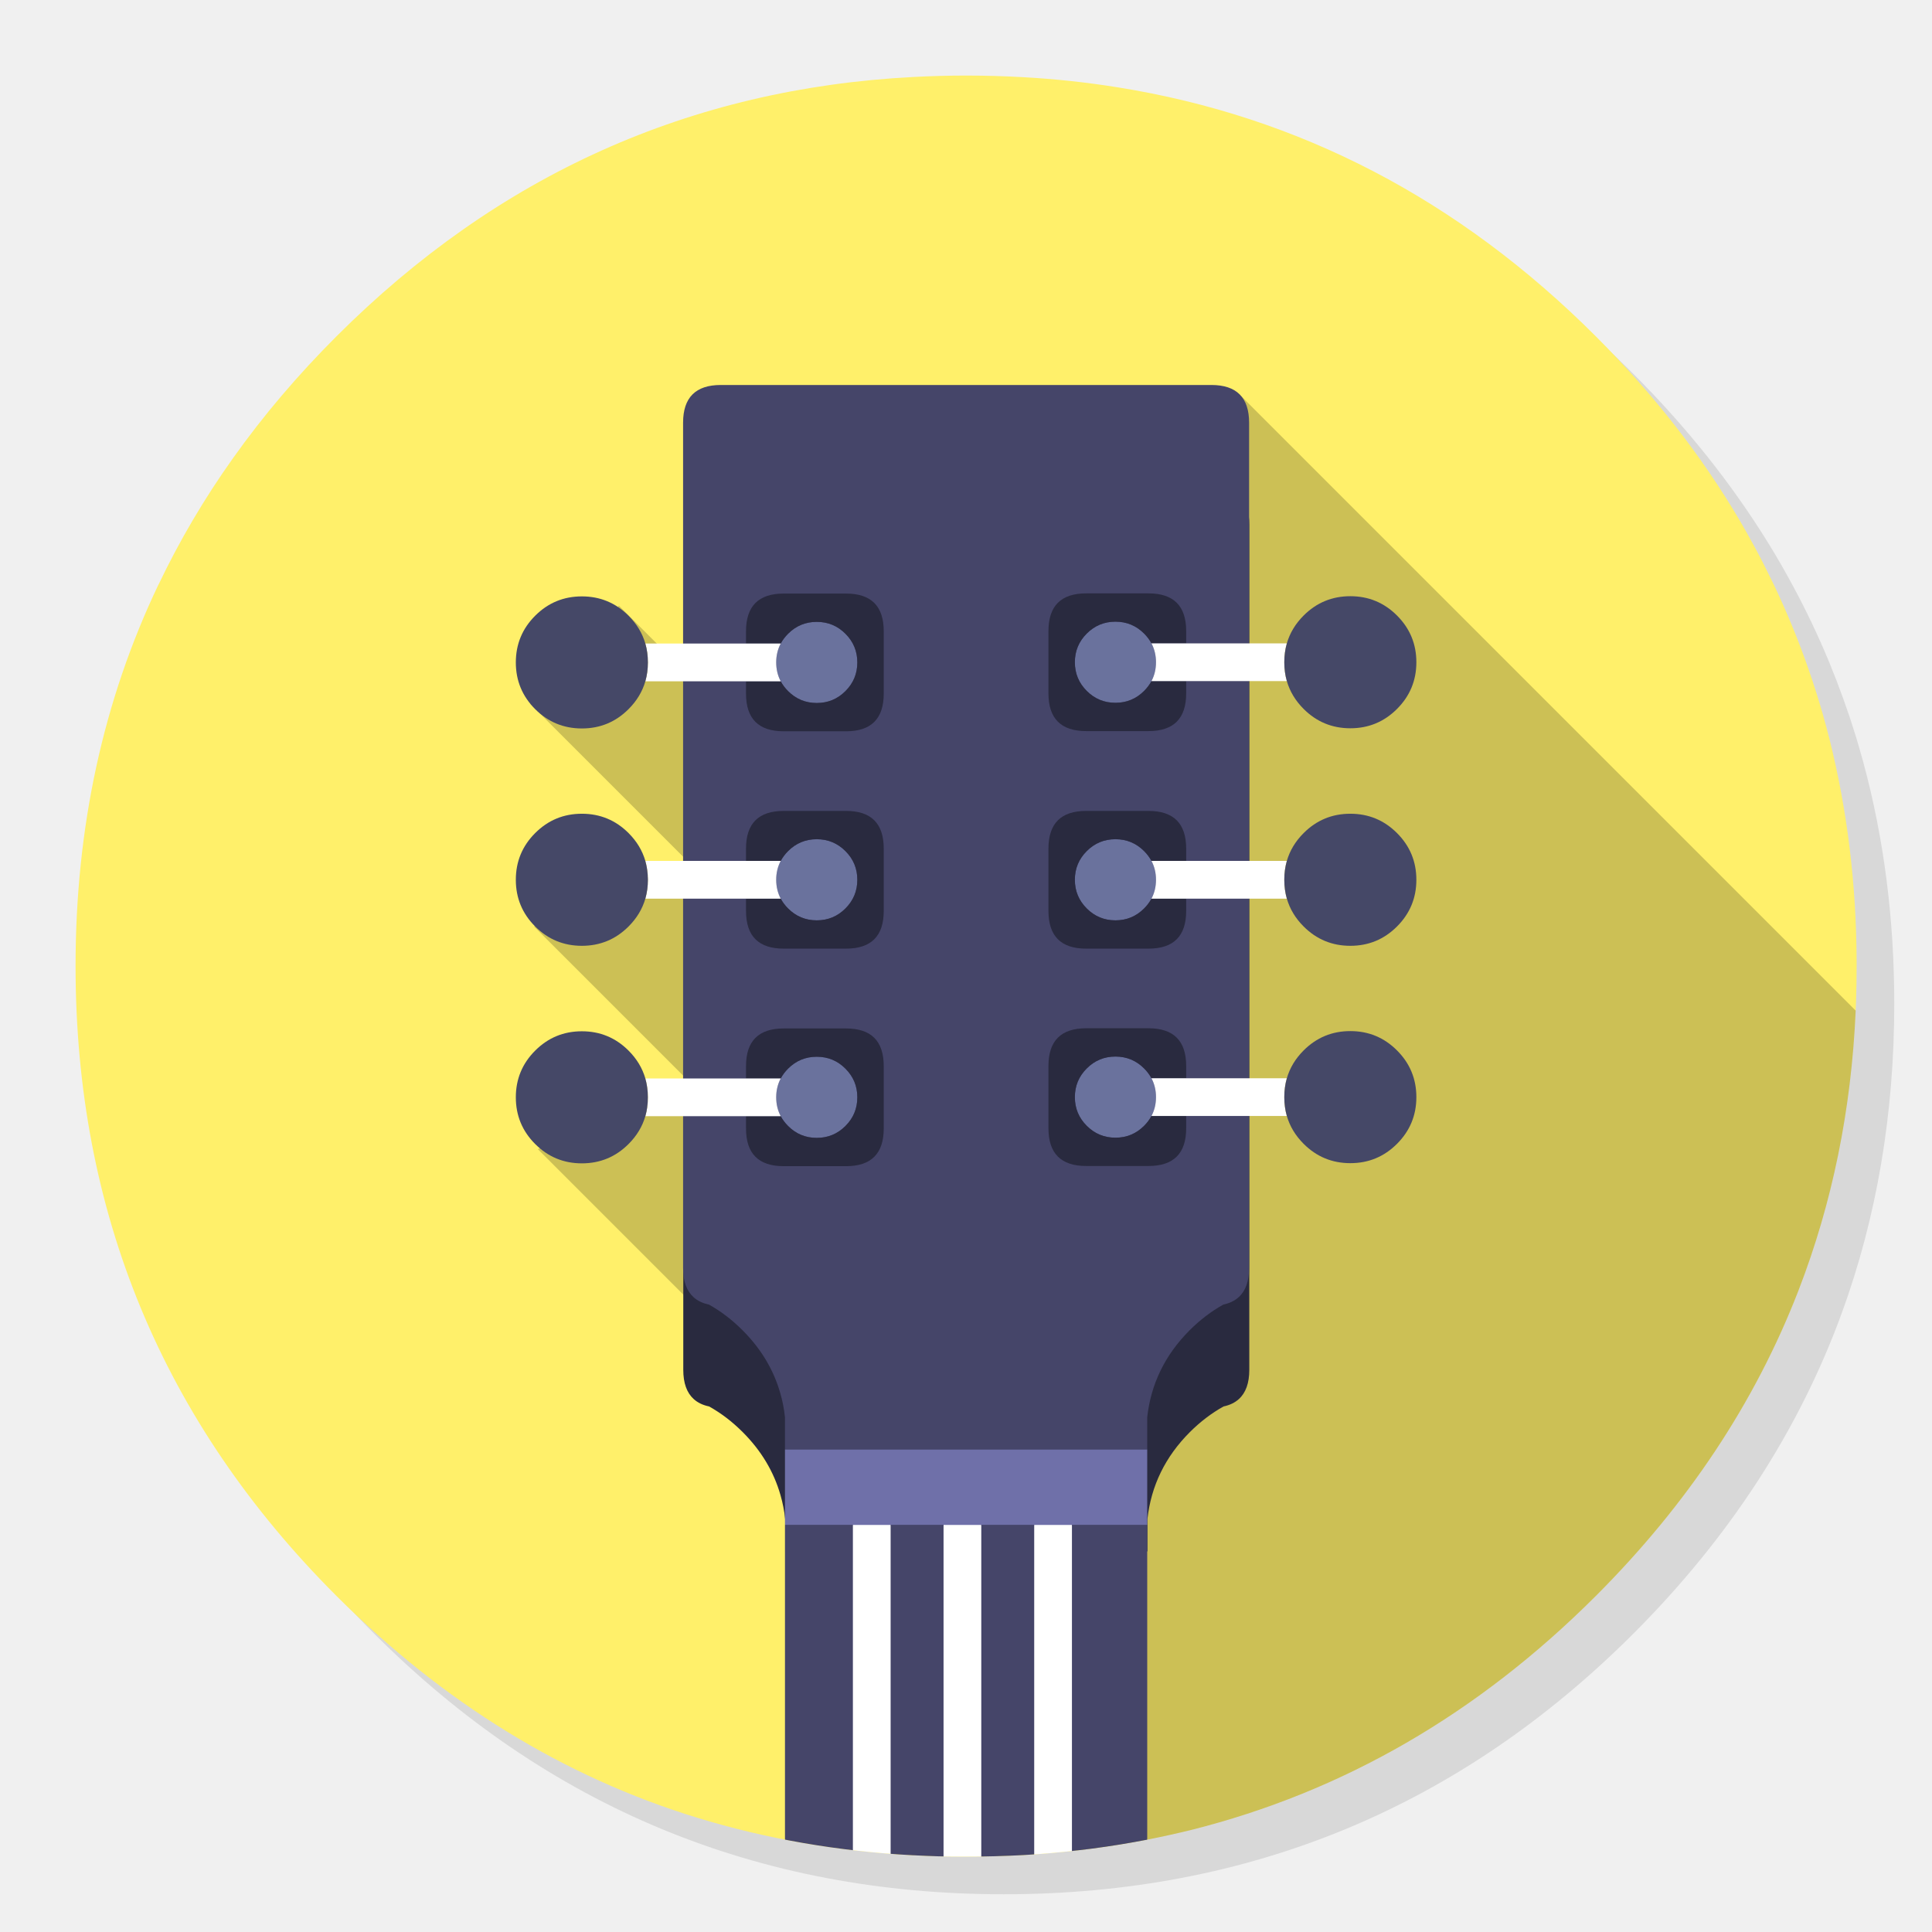
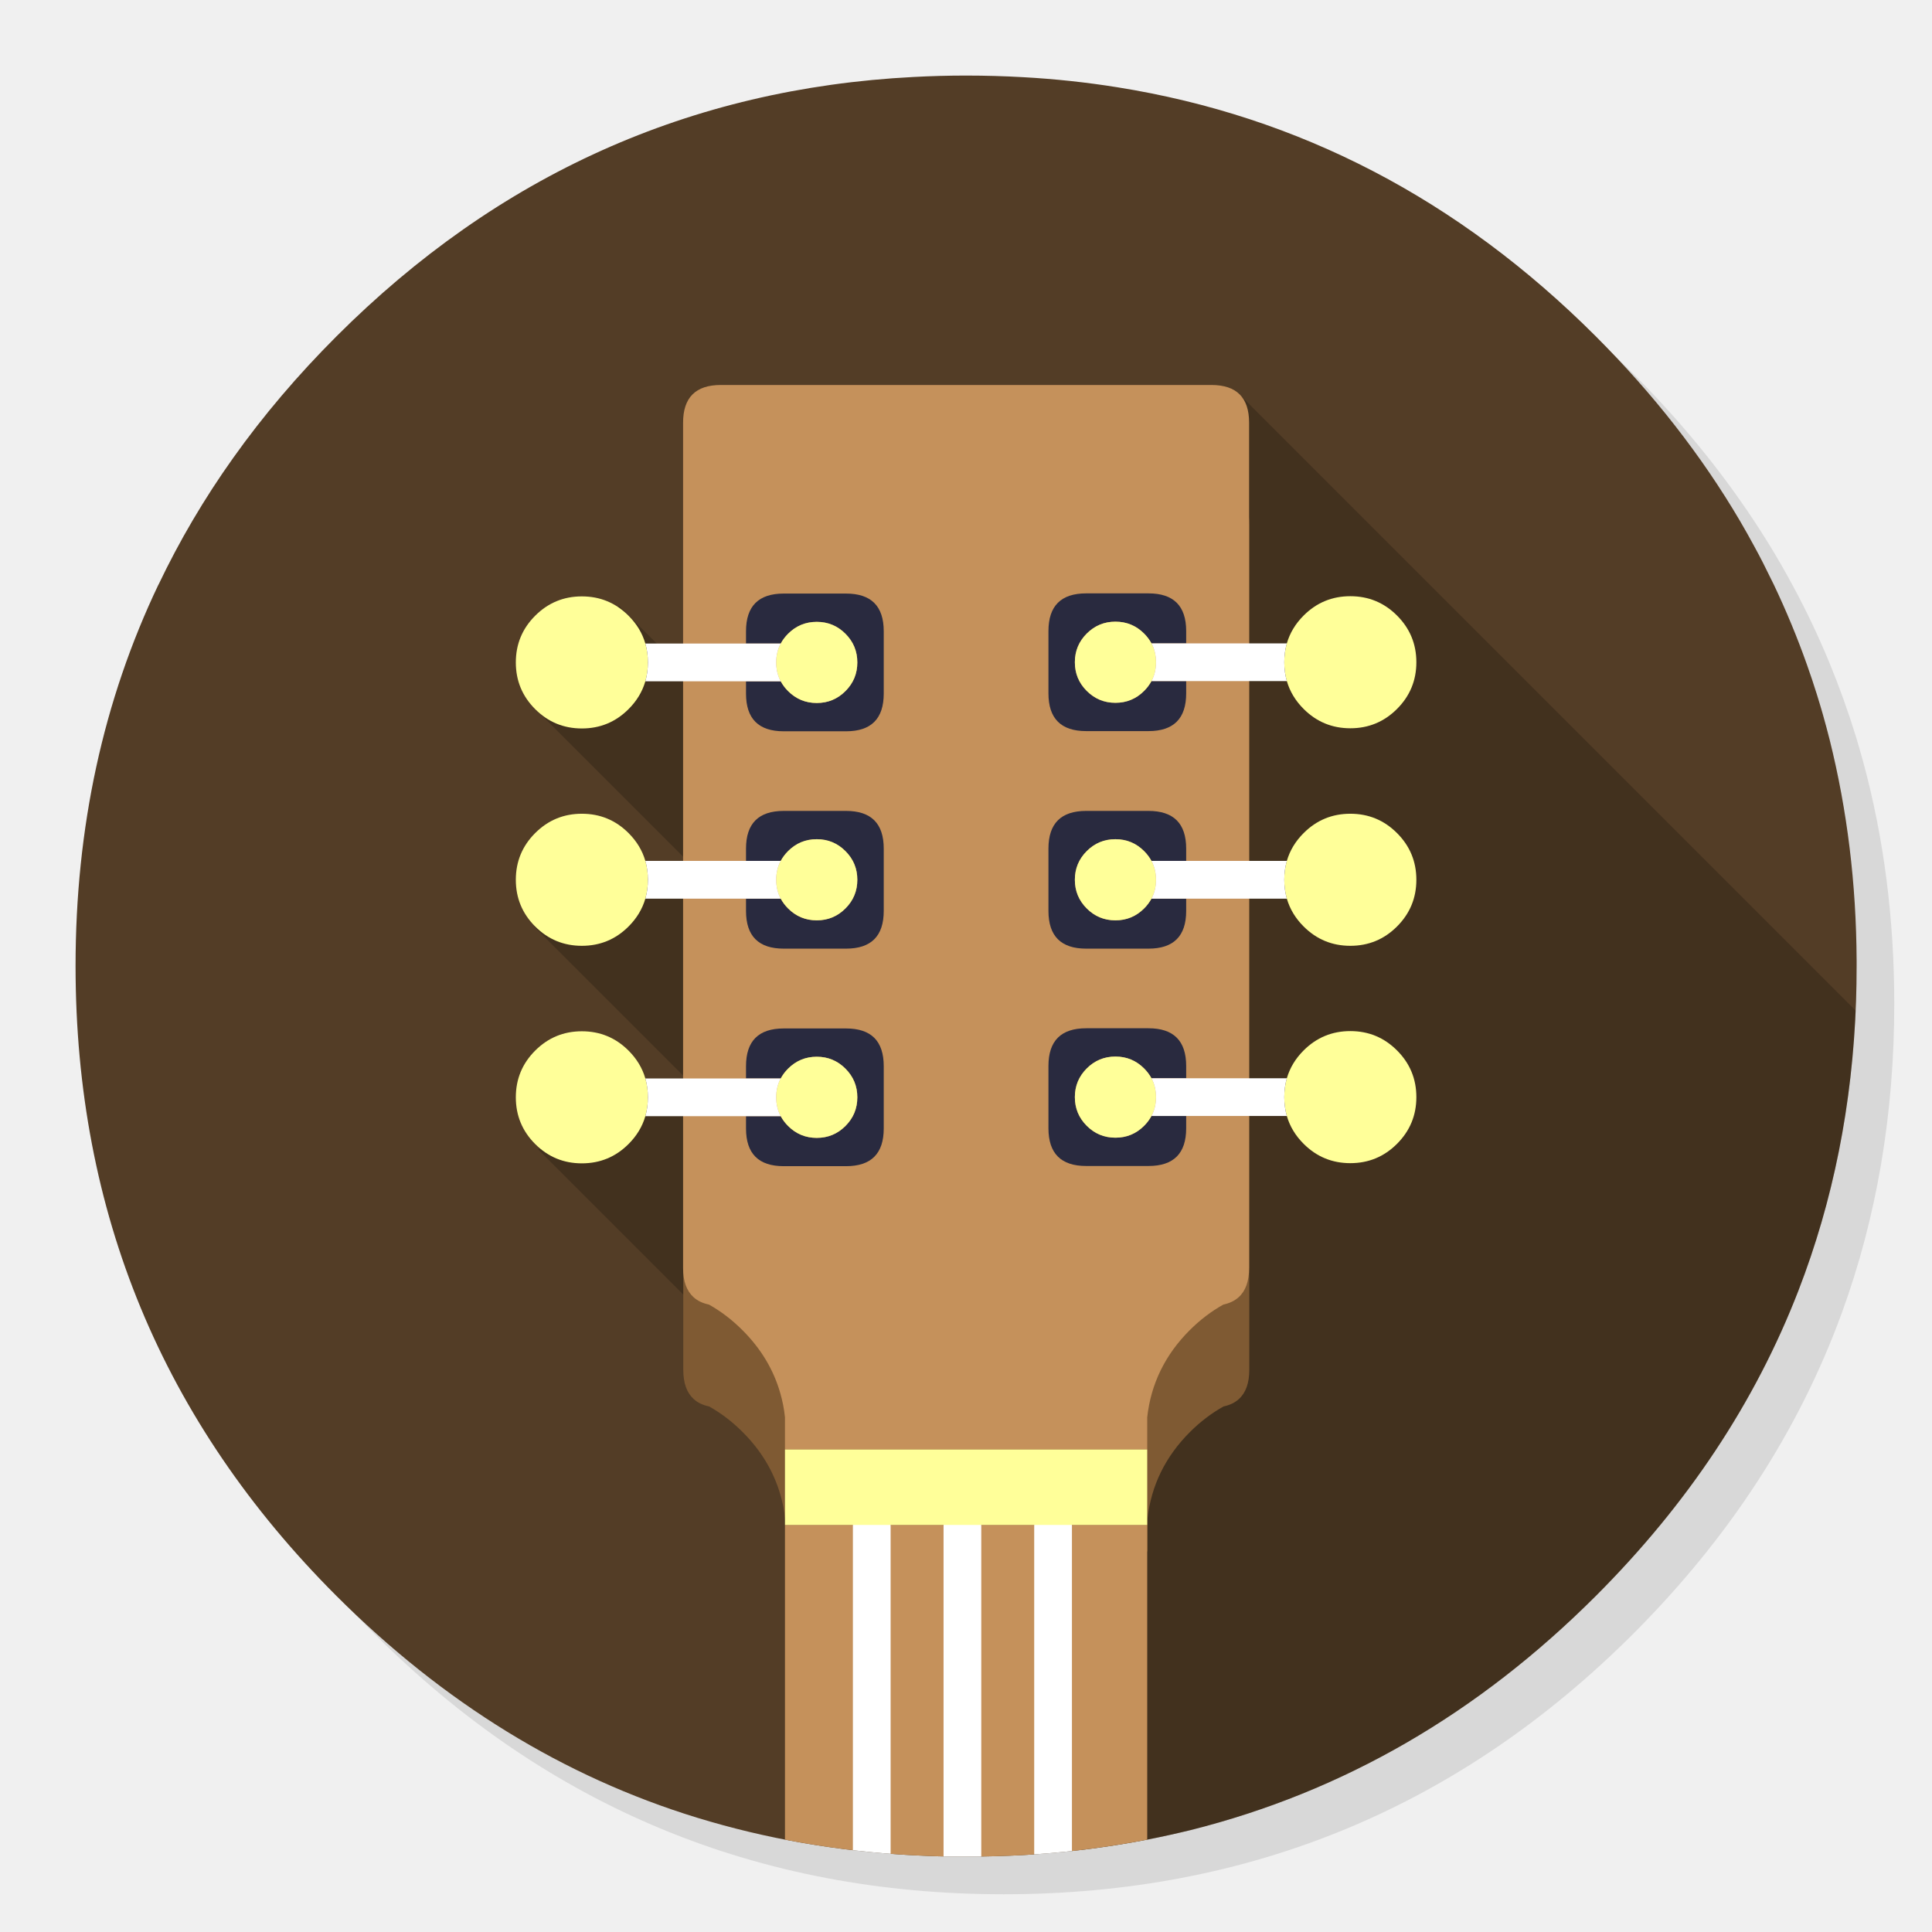
<svg xmlns="http://www.w3.org/2000/svg" id="Garage-Band" image-rendering="optimizeSpeed" baseProfile="basic" version="1.1" style="background-color:#ffffff" x="0px" y="0px" width="1024px" height="1024px" viewBox="0 0 1024 1024" enable-background="new 0 0 1024 1024">
  <defs transform="matrix(1 0 0 1 0 0) " />
  <g id="shadow">
    <g id="shape">
      <path id="path" fill="#000000" fill-opacity="0.098" d="M969.65,351.3 Q961.05,330.45 950.25,310.45 C946.2,302.9 941.9,295.4 937.35,288.05 917.8,256.35 893.95,226.4 865.8,198.25 773.65,106.1 662.35,60 532,60 401.65,60 290.4,106.1 198.25,198.25 106.1,290.4 60,401.65 60,532 60,662.35 106.1,773.65 198.25,865.8 290.4,957.95 401.65,1004 532,1004 662.35,1004 773.65,957.95 865.8,865.8 916.55,815 953.35,758.4 976.15,696.05 994.7,645.2 1004,590.55 1004,532 1004,487.1 998.55,444.45 987.6,404.05 986.35,399.5 985.05,394.95 983.7,390.45 979.6,377.15 974.9,364.1 969.65,351.3z" />
    </g>
  </g>
  <g id="bg">
    <g id="shape2">
-       <path id="path1" fill="#FFF06A" fill-opacity="1" d="M929.85,289.65 C927.5,285.3 924.9,280.65 922.2,276.05 901.9,241.55 876.4,208.85 845.85,178.3 773.25,105.7 688.7,61.65 592.2,46.25 575.95,43.65 559.4,41.85 542.15,40.9 532.45,40.35 522.3,40.05 512.05,40.05 502.7,40.05 493.45,40.3 484.15,40.8 365.8,46.9 263.85,92.75 178.3,178.3 157.8,198.8 139.55,220.25 123.6,242.7 108.25,264.25 95.05,286.7 84,309.9 L83.975,309.875 Q40.05,401.873 40.05,512.05 C40.05,642.4 86.15,753.7 178.3,845.85 235,902.5 298.85,941.75 369.4,963.4 406.15,974.65 444.2,981.25 484.15,983.35 484.3,983.35 484.4,983.35 484.55,983.35 493.05,983.8 501.15,984.05 509.05,984.05 510.25,984.05 511.15,984.05 512.05,984.05 522.35,984.05 532.55,983.75 542.15,983.25 544.65,983.1 546.9,982.95 549.1,982.8 569.3,981.35 589,978.75 607.8,975.1 615.75,973.55 623.6,971.8 631.2,969.95 712,949.65 783.35,908.35 845.85,845.85 894.45,797.25 930.25,743.35 953.2,684.05 971.65,636.4 981.85,585.25 983.75,530.55 983.95,524.5 984.05,518.3 984.05,512.05 984.05,511.4 984.05,510.7 984.05,510.05 984.05,509.7 984.05,509.4 984.05,509.05 983.85,468.4 979.1,429.55 969.75,392.05 968.65,387.7 967.4,383.05 966.1,378.45 965.1,375.05 964.1,371.6 962.95,367.95 961.35,362.8 959.55,357.45 957.65,352.1 952.6,337.85 946.8,323.85 940.2,309.95 938.35,306.15 936.45,302.3 934.5,298.45 933.05,295.6 931.55,292.75 929.85,289.65z" />
+       <path id="path1" fill="#533D26" fill-opacity="1" d="M929.85,289.65 C927.5,285.3 924.9,280.65 922.2,276.05 901.9,241.55 876.4,208.85 845.85,178.3 773.25,105.7 688.7,61.65 592.2,46.25 575.95,43.65 559.4,41.85 542.15,40.9 532.45,40.35 522.3,40.05 512.05,40.05 502.7,40.05 493.45,40.3 484.15,40.8 365.8,46.9 263.85,92.75 178.3,178.3 157.8,198.8 139.55,220.25 123.6,242.7 108.25,264.25 95.05,286.7 84,309.9 L83.975,309.875 Q40.05,401.873 40.05,512.05 C40.05,642.4 86.15,753.7 178.3,845.85 235,902.5 298.85,941.75 369.4,963.4 406.15,974.65 444.2,981.25 484.15,983.35 484.3,983.35 484.4,983.35 484.55,983.35 493.05,983.8 501.15,984.05 509.05,984.05 510.25,984.05 511.15,984.05 512.05,984.05 522.35,984.05 532.55,983.75 542.15,983.25 544.65,983.1 546.9,982.95 549.1,982.8 569.3,981.35 589,978.75 607.8,975.1 615.75,973.55 623.6,971.8 631.2,969.95 712,949.65 783.35,908.35 845.85,845.85 894.45,797.25 930.25,743.35 953.2,684.05 971.65,636.4 981.85,585.25 983.75,530.55 983.95,524.5 984.05,518.3 984.05,512.05 984.05,511.4 984.05,510.7 984.05,510.05 984.05,509.7 984.05,509.4 984.05,509.05 983.85,468.4 979.1,429.55 969.75,392.05 968.65,387.7 967.4,383.05 966.1,378.45 965.1,375.05 964.1,371.6 962.95,367.95 961.35,362.8 959.55,357.45 957.65,352.1 952.6,337.85 946.8,323.85 940.2,309.95 938.35,306.15 936.45,302.3 934.5,298.45 933.05,295.6 931.55,292.75 929.85,289.65z" />
    </g>
  </g>
  <g id="bg1">
    <g id="shape4">
      <path id="path2" fill="#000000" fill-opacity="0.2" d="M983.55,535.65 L657.95,210.05 388.225,381.225 328.05,321.05 281.05,373.05 364.05,456.05 283.05,491.05 369.05,577.05 285.05,609.05 375.9,699.9 573.35,980.475 L573.35,980.5 C585.15,979.05 596.65,977.25 607.8,975.1 615.75,973.55 623.6,971.8 631.2,969.95 712,949.65 783.35,908.35 845.85,845.85 894.45,797.25 930.25,743.35 953.2,684.05 Q980.084,614.684 983.55,535.65z" />
    </g>
  </g>
  <g id="Calque.__201">
    <g id="shape6">
-       <path id="path3" fill="#292A3F" fill-opacity="1" d="M656.6,741.55 Q662.15,736.55 662.15,726.05 L662.15,278.05 C662.15,264.7 655.5,258.05 642.15,258.05 L382.15,258.05 C368.8,258.05 362.15,264.7 362.15,278.05 L362.15,726.05 C362.15,733.05 364,738.2 367.7,741.55 369.8,743.45 372.5,744.75 375.85,745.45 382.2,749 388.1,753.5 393.65,759.05 403.45,768.85 410.1,779.95 413.65,792.35 414.85,796.5 415.7,800.75 416.15,805.2 L416.15,822.25 608.15,822.25 608.15,805.2 C610.1,787.5 617.6,772.1 630.65,759.05 636.2,753.5 642.15,749 648.5,745.45 651.8,744.75 654.5,743.45 656.6,741.55z" />
+       <path id="path3" fill="#7F5A33" fill-opacity="1" d="M656.6,741.55 Q662.15,736.55 662.15,726.05 L662.15,278.05 C662.15,264.7 655.5,258.05 642.15,258.05 L382.15,258.05 C368.8,258.05 362.15,264.7 362.15,278.05 L362.15,726.05 C362.15,733.05 364,738.2 367.7,741.55 369.8,743.45 372.5,744.75 375.85,745.45 382.2,749 388.1,753.5 393.65,759.05 403.45,768.85 410.1,779.95 413.65,792.35 414.85,796.5 415.7,800.75 416.15,805.2 L416.15,822.25 608.15,822.25 608.15,805.2 C610.1,787.5 617.6,772.1 630.65,759.05 636.2,753.5 642.15,749 648.5,745.45 651.8,744.75 654.5,743.45 656.6,741.55z" />
    </g>
  </g>
  <mask id="bg2">
    <g id="g">
      <g id="shape20">
        <path id="path13" fill="#FFFFFF" fill-opacity="1" d="M929.85,289.65 C927.5,285.3 924.9,280.65 922.2,276.05 901.9,241.55 876.4,208.85 845.85,178.3 773.25,105.7 688.7,61.65 592.2,46.25 575.95,43.65 559.4,41.85 542.15,40.9 532.45,40.35 522.3,40.05 512.05,40.05 502.7,40.05 493.45,40.3 484.15,40.8 365.8,46.9 263.85,92.75 178.3,178.3 157.8,198.8 139.55,220.25 123.6,242.7 108.25,264.25 95.05,286.7 84,309.9 L83.975,309.875 Q40.05,401.873 40.05,512.05 C40.05,642.4 86.15,753.7 178.3,845.85 235,902.5 298.85,941.75 369.4,963.4 406.15,974.65 444.2,981.25 484.15,983.35 484.3,983.35 484.4,983.35 484.55,983.35 493.05,983.8 501.15,984.05 509.05,984.05 510.25,984.05 511.15,984.05 512.05,984.05 522.35,984.05 532.55,983.75 542.15,983.25 544.65,983.1 546.9,982.95 549.1,982.8 569.3,981.35 589,978.75 607.8,975.1 615.75,973.55 623.6,971.8 631.2,969.95 712,949.65 783.35,908.35 845.85,845.85 894.45,797.25 930.25,743.35 953.2,684.05 971.65,636.4 981.85,585.25 983.75,530.55 983.95,524.5 984.05,518.3 984.05,512.05 984.05,511.4 984.05,510.7 984.05,510.05 984.05,509.7 984.05,509.4 984.05,509.05 983.85,468.4 979.1,429.55 969.75,392.05 968.65,387.7 967.4,383.05 966.1,378.45 965.1,375.05 964.1,371.6 962.95,367.95 961.35,362.8 959.55,357.45 957.65,352.1 952.6,337.85 946.8,323.85 940.2,309.95 938.35,306.15 936.45,302.3 934.5,298.45 933.05,295.6 931.55,292.75 929.85,289.65z" />
      </g>
    </g>
  </mask>
  <g id="masked" mask="url(#bg2)">
    <g id="Calque.__202">
      <g id="shape8">
-         <path id="path4" fill="#454569" fill-opacity="1" d="M656.5,687.55 Q662.05,682.573 662.05,672.05 L662.05,224.05 C662.05,210.7 655.4,204.05 642.05,204.05 L382.05,204.05 C368.7,204.05 362.05,210.7 362.05,224.05 L362.05,672.05 C362.05,679.05 363.9,684.2 367.6,687.55 369.7,689.45 372.4,690.75 375.75,691.45 382.1,695 388,699.5 393.55,705.05 403.35,714.85 410,725.95 413.55,738.35 414.75,742.5 415.6,746.75 416.05,751.2 L416.05,751.175 L416.05,768.25 608.05,768.25 608.05,751.175 L608.05,751.2 C610,733.5 617.5,718.1 630.55,705.05 636.1,699.5 642.05,695 648.4,691.45 651.7,690.75 654.4,689.45 656.5,687.55z M608.05,974.2 L608.05,808.25 416.05,808.25 416.05,974.2 C416.05,987.55 422.7,994.2 436.05,994.2 L588.05,994.2 C601.4,994.2 608.05,987.55 608.05,974.2z" />
+         <path id="path4" fill="#C5915B" fill-opacity="1" d="M656.5,687.55 Q662.05,682.573 662.05,672.05 L662.05,224.05 C662.05,210.7 655.4,204.05 642.05,204.05 L382.05,204.05 C368.7,204.05 362.05,210.7 362.05,224.05 L362.05,672.05 C362.05,679.05 363.9,684.2 367.6,687.55 369.7,689.45 372.4,690.75 375.75,691.45 382.1,695 388,699.5 393.55,705.05 403.35,714.85 410,725.95 413.55,738.35 414.75,742.5 415.6,746.75 416.05,751.2 L416.05,751.175 L416.05,768.25 608.05,768.25 608.05,751.175 L608.05,751.2 C610,733.5 617.5,718.1 630.55,705.05 636.1,699.5 642.05,695 648.4,691.45 651.7,690.75 654.4,689.45 656.5,687.55z M608.05,974.2 L608.05,808.25 416.05,808.25 416.05,974.2 C416.05,987.55 422.7,994.2 436.05,994.2 L588.05,994.2 C601.4,994.2 608.05,987.55 608.05,974.2z" />
      </g>
    </g>
    <g id="Calque.__203">
      <g id="shape12">
        <path id="path7" fill="#FFFFFF" fill-opacity="1" d="M551.075,801.725 Q548.148,804.656 548.15,808.8 L548.15,1046.6 C548.15,1049.35 549.15,1051.75 551.1,1053.7 553.05,1055.65 555.4,1056.6 558.15,1056.6 560.9,1056.6 563.3,1055.65 565.25,1053.7 567.2,1051.75 568.15,1049.35 568.15,1046.6 L568.15,808.8 C568.15,806.05 567.2,803.7 565.25,801.75 563.3,799.8 560.9,798.8 558.15,798.8 555.4,798.8 553.05,799.8 551.1,801.75 M503.05,801.75 C501.1,803.7 500.1,806.05 500.1,808.8 L500.1,1046.6 C500.1,1049.35 501.1,1051.75 503.05,1053.7 505,1055.65 507.35,1056.6 510.1,1056.6 512.85,1056.6 515.25,1055.65 517.2,1053.7 519.15,1051.75 520.1,1049.35 520.1,1046.6 L520.1,808.8 C520.1,806.05 519.15,803.7 517.2,801.75 515.25,799.8 512.85,798.8 510.1,798.8 507.35,798.8 505,799.8 503.05,801.75z M455,801.75 C453.05,803.7 452.05,806.05 452.05,808.8 L452.05,1046.6 C452.05,1049.35 453.05,1051.75 455,1053.7 456.95,1055.65 459.3,1056.6 462.05,1056.6 464.8,1056.6 467.2,1055.65 469.15,1053.7 471.1,1051.75 472.05,1049.35 472.05,1046.6 L472.05,808.8 C472.05,806.05 471.1,803.7 469.15,801.75 467.2,799.8 464.8,798.8 462.05,798.8 459.3,798.8 456.95,799.8 455,801.75z" />
      </g>
    </g>
    <g id="Calque.__204">
      <g id="shape18">
-         <path id="path12" fill="#6F70A9" fill-opacity="1" d="M608.05,768.25 L416.05,768.25 416.05,808.25 608.05,808.25 608.05,768.25z" />
+         <path id="path12" fill="#FFFF99" fill-opacity="1" d="M608.05,768.25 L416.05,768.25 416.05,808.25 608.05,808.25 608.05,768.25z" />
      </g>
    </g>
  </g>
  <g id="Calque.__205">
    <g id="Symbole.__2045_1" overflow="visible">
      <g id="Calque.__226">
        <g id="Symbole.__2047_3" overflow="visible">
          <g id="Calque.__227">
            <g id="Symbole.__2050_16" overflow="visible">
              <g id="Calque.__228">
-                 <g id="shape43">
-                   <path id="path78" fill="#6A729D" fill-opacity="1" d="M417.7,451.1 C416.1,452.7 414.8,454.45 413.8,456.3 412.2,459.3 411.4,462.65 411.4,466.3 411.4,469.95 412.2,473.3 413.8,476.3 414.8,478.15 416.1,479.9 417.7,481.5 421.9,485.7 426.95,487.8 432.9,487.8 438.85,487.8 443.9,485.7 448.1,481.5 452.3,477.3 454.4,472.25 454.4,466.3 454.4,460.35 452.3,455.3 448.1,451.1 443.9,446.9 438.85,444.8 432.9,444.8 426.95,444.8 421.9,446.9 417.7,451.1z" />
-                   <path id="path79" fill="#292A3F" fill-opacity="1" d="M395.4,449.8 L395.4,456.3 413.8,456.3 C414.8,454.45 416.1,452.7 417.7,451.1 421.9,446.9 426.95,444.8 432.9,444.8 438.85,444.8 443.9,446.9 448.1,451.1 452.3,455.3 454.4,460.35 454.4,466.3 454.4,472.25 452.3,477.3 448.1,481.5 443.9,485.7 438.85,487.8 432.9,487.8 426.95,487.8 421.9,485.7 417.7,481.5 416.1,479.9 414.8,478.15 413.8,476.3 L395.4,476.3 395.4,482.8 C395.4,496.15 402.05,502.8 415.4,502.8 L448.4,502.8 C461.75,502.8 468.4,496.15 468.4,482.8 L468.4,449.8 C468.4,436.45 461.75,429.8 448.4,429.8 L415.4,429.8 C402.05,429.8 395.4,436.45 395.4,449.8z" />
-                   <path id="path80" fill="#FFFFFF" fill-opacity="1" d="M413.8,456.3 L395.4,456.3 342.05,456.3 C342.95,459.45 343.4,462.75 343.4,466.3 343.4,469.85 342.95,473.15 342.05,476.3 L395.4,476.3 413.8,476.3 C412.2,473.3 411.4,469.95 411.4,466.3 411.4,462.65 412.2,459.3 413.8,456.3z" />
-                   <path id="path81" fill="#454867" fill-opacity="1" d="M342.05,456.3 C340.45,450.8 337.5,445.9 333.15,441.55 326.3,434.7 318.05,431.3 308.4,431.3 298.75,431.3 290.5,434.7 283.65,441.55 276.8,448.4 273.4,456.65 273.4,466.3 273.4,475.95 276.8,484.2 283.65,491.05 290.5,497.9 298.75,501.3 308.4,501.3 318.05,501.3 326.3,497.9 333.15,491.05 337.5,486.7 340.45,481.8 342.05,476.3 342.95,473.15 343.4,469.85 343.4,466.3 343.4,462.75 342.95,459.45 342.05,456.3z" />
+                 <g id="shape44">
+                   <path id="path64" fill="#292A3F" fill-opacity="1" d="M395.4,449.8 L395.4,456.3 413.8,456.3 C414.8,454.45 416.1,452.7 417.7,451.1 421.9,446.9 426.95,444.8 432.9,444.8 438.85,444.8 443.9,446.9 448.1,451.1 452.3,455.3 454.4,460.35 454.4,466.3 454.4,472.25 452.3,477.3 448.1,481.5 443.9,485.7 438.85,487.8 432.9,487.8 426.95,487.8 421.9,485.7 417.7,481.5 416.1,479.9 414.8,478.15 413.8,476.3 L395.4,476.3 395.4,482.8 C395.4,496.15 402.05,502.8 415.4,502.8 L448.4,502.8 C461.75,502.8 468.4,496.15 468.4,482.8 L468.4,449.8 C468.4,436.45 461.75,429.8 448.4,429.8 L415.4,429.8 C402.05,429.8 395.4,436.45 395.4,449.8z" />
+                   <path id="path65" fill="#FFFF99" fill-opacity="1" d="M448.1,451.1 C443.9,446.9 438.85,444.8 432.9,444.8 426.95,444.8 421.9,446.9 417.7,451.1 416.1,452.7 414.8,454.45 413.8,456.3 412.2,459.3 411.4,462.65 411.4,466.3 411.4,469.95 412.2,473.3 413.8,476.3 414.8,478.15 416.1,479.9 417.7,481.5 421.9,485.7 426.95,487.8 432.9,487.8 438.85,487.8 443.9,485.7 448.1,481.5 452.3,477.3 454.4,472.25 454.4,466.3 454.4,460.35 452.3,455.3 448.1,451.1z M342.05,456.3 C340.45,450.8 337.5,445.9 333.15,441.55 326.3,434.7 318.05,431.3 308.4,431.3 298.75,431.3 290.5,434.7 283.65,441.55 276.8,448.4 273.4,456.65 273.4,466.3 273.4,475.95 276.8,484.2 283.65,491.05 290.5,497.9 298.75,501.3 308.4,501.3 318.05,501.3 326.3,497.9 333.15,491.05 337.5,486.7 340.45,481.8 342.05,476.3 342.95,473.15 343.4,469.85 343.4,466.3 343.4,462.75 342.95,459.45 342.05,456.3z" />
+                   <path id="path66" fill="#FFFFFF" fill-opacity="1" d="M413.8,456.3 L395.4,456.3 342.05,456.3 C342.95,459.45 343.4,462.75 343.4,466.3 343.4,469.85 342.95,473.15 342.05,476.3 L395.4,476.3 413.8,476.3 C412.2,473.3 411.4,469.95 411.4,466.3 411.4,462.65 412.2,459.3 413.8,456.3z" />
                </g>
              </g>
            </g>
            <g id="Symbole.__2050_17" overflow="visible">
              <g id="Calque.__229">
-                 <g id="shape44">
-                   <path id="path82" fill="#6A729D" fill-opacity="1" d="M417.7,566.4 C416.1,568 414.8,569.75 413.8,571.6 412.2,574.6 411.4,577.95 411.4,581.6 411.4,585.25 412.2,588.6 413.8,591.6 414.8,593.45 416.1,595.2 417.7,596.8 421.9,601 426.95,603.1 432.9,603.1 438.85,603.1 443.9,601 448.1,596.8 452.3,592.6 454.4,587.55 454.4,581.6 454.4,575.65 452.3,570.6 448.1,566.4 443.9,562.2 438.85,560.1 432.9,560.1 426.95,560.1 421.9,562.2 417.7,566.4z" />
-                   <path id="path83" fill="#292A3F" fill-opacity="1" d="M395.4,565.1 L395.4,571.6 413.8,571.6 C414.8,569.75 416.1,568 417.7,566.4 421.9,562.2 426.95,560.1 432.9,560.1 438.85,560.1 443.9,562.2 448.1,566.4 452.3,570.6 454.4,575.65 454.4,581.6 454.4,587.55 452.3,592.6 448.1,596.8 443.9,601 438.85,603.1 432.9,603.1 426.95,603.1 421.9,601 417.7,596.8 416.1,595.2 414.8,593.45 413.8,591.6 L395.4,591.6 395.4,598.1 C395.4,611.45 402.05,618.1 415.4,618.1 L448.4,618.1 C461.75,618.1 468.4,611.45 468.4,598.1 L468.4,565.1 C468.4,551.75 461.75,545.1 448.4,545.1 L415.4,545.1 C402.05,545.1 395.4,551.75 395.4,565.1z" />
-                   <path id="path84" fill="#FFFFFF" fill-opacity="1" d="M413.8,571.6 L395.4,571.6 342.05,571.6 C342.95,574.75 343.4,578.05 343.4,581.6 343.4,585.15 342.95,588.45 342.05,591.6 L395.4,591.6 413.8,591.6 C412.2,588.6 411.4,585.25 411.4,581.6 411.4,577.95 412.2,574.6 413.8,571.6z" />
-                   <path id="path85" fill="#454867" fill-opacity="1" d="M342.05,571.6 C340.45,566.1 337.5,561.2 333.15,556.85 326.3,550 318.05,546.6 308.4,546.6 298.75,546.6 290.5,550 283.65,556.85 276.8,563.7 273.4,571.95 273.4,581.6 273.4,591.25 276.8,599.5 283.65,606.35 290.5,613.2 298.75,616.6 308.4,616.6 318.05,616.6 326.3,613.2 333.15,606.35 337.5,602 340.45,597.1 342.05,591.6 342.95,588.45 343.4,585.15 343.4,581.6 343.4,578.05 342.95,574.75 342.05,571.6z" />
+                 <g id="shape45">
+                   <path id="path67" fill="#292A3F" fill-opacity="1" d="M395.4,565.1 L395.4,571.6 413.8,571.6 C414.8,569.75 416.1,568 417.7,566.4 421.9,562.2 426.95,560.1 432.9,560.1 438.85,560.1 443.9,562.2 448.1,566.4 452.3,570.6 454.4,575.65 454.4,581.6 454.4,587.55 452.3,592.6 448.1,596.8 443.9,601 438.85,603.1 432.9,603.1 426.95,603.1 421.9,601 417.7,596.8 416.1,595.2 414.8,593.45 413.8,591.6 L395.4,591.6 395.4,598.1 C395.4,611.45 402.05,618.1 415.4,618.1 L448.4,618.1 C461.75,618.1 468.4,611.45 468.4,598.1 L468.4,565.1 C468.4,551.75 461.75,545.1 448.4,545.1 L415.4,545.1 C402.05,545.1 395.4,551.75 395.4,565.1z" />
+                   <path id="path68" fill="#FFFF99" fill-opacity="1" d="M448.1,566.4 C443.9,562.2 438.85,560.1 432.9,560.1 426.95,560.1 421.9,562.2 417.7,566.4 416.1,568 414.8,569.75 413.8,571.6 412.2,574.6 411.4,577.95 411.4,581.6 411.4,585.25 412.2,588.6 413.8,591.6 414.8,593.45 416.1,595.2 417.7,596.8 421.9,601 426.95,603.1 432.9,603.1 438.85,603.1 443.9,601 448.1,596.8 452.3,592.6 454.4,587.55 454.4,581.6 454.4,575.65 452.3,570.6 448.1,566.4z M342.05,571.6 C340.45,566.1 337.5,561.2 333.15,556.85 326.3,550 318.05,546.6 308.4,546.6 298.75,546.6 290.5,550 283.65,556.85 276.8,563.7 273.4,571.95 273.4,581.6 273.4,591.25 276.8,599.5 283.65,606.35 290.5,613.2 298.75,616.6 308.4,616.6 318.05,616.6 326.3,613.2 333.15,606.35 337.5,602 340.45,597.1 342.05,591.6 342.95,588.45 343.4,585.15 343.4,581.6 343.4,578.05 342.95,574.75 342.05,571.6z" />
+                   <path id="path69" fill="#FFFFFF" fill-opacity="1" d="M413.8,571.6 L395.4,571.6 342.05,571.6 C342.95,574.75 343.4,578.05 343.4,581.6 343.4,585.15 342.95,588.45 342.05,591.6 L395.4,591.6 413.8,591.6 C412.2,588.6 411.4,585.25 411.4,581.6 411.4,577.95 412.2,574.6 413.8,571.6z" />
                </g>
              </g>
            </g>
            <g id="Symbole.__2050_18" overflow="visible">
              <g id="Calque.__230">
-                 <g id="shape45">
-                   <path id="path86" fill="#6A729D" fill-opacity="1" d="M417.7,335.9 C416.1,337.5 414.8,339.25 413.8,341.1 412.2,344.1 411.4,347.45 411.4,351.1 411.4,354.75 412.2,358.1 413.8,361.1 414.8,362.95 416.1,364.7 417.7,366.3 421.9,370.5 426.95,372.6 432.9,372.6 438.85,372.6 443.9,370.5 448.1,366.3 452.3,362.1 454.4,357.05 454.4,351.1 454.4,345.15 452.3,340.1 448.1,335.9 443.9,331.7 438.85,329.6 432.9,329.6 426.95,329.6 421.9,331.7 417.7,335.9z" />
-                   <path id="path87" fill="#292A3F" fill-opacity="1" d="M395.4,334.6 L395.4,341.1 413.8,341.1 C414.8,339.25 416.1,337.5 417.7,335.9 421.9,331.7 426.95,329.6 432.9,329.6 438.85,329.6 443.9,331.7 448.1,335.9 452.3,340.1 454.4,345.15 454.4,351.1 454.4,357.05 452.3,362.1 448.1,366.3 443.9,370.5 438.85,372.6 432.9,372.6 426.95,372.6 421.9,370.5 417.7,366.3 416.1,364.7 414.8,362.95 413.8,361.1 L395.4,361.1 395.4,367.6 C395.4,380.95 402.05,387.6 415.4,387.6 L448.4,387.6 C461.75,387.6 468.4,380.95 468.4,367.6 L468.4,334.6 C468.4,321.25 461.75,314.6 448.4,314.6 L415.4,314.6 C402.05,314.6 395.4,321.25 395.4,334.6z" />
-                   <path id="path88" fill="#FFFFFF" fill-opacity="1" d="M413.8,341.1 L395.4,341.1 342.05,341.1 C342.95,344.25 343.4,347.55 343.4,351.1 343.4,354.65 342.95,357.95 342.05,361.1 L395.4,361.1 413.8,361.1 C412.2,358.1 411.4,354.75 411.4,351.1 411.4,347.45 412.2,344.1 413.8,341.1z" />
-                   <path id="path89" fill="#454867" fill-opacity="1" d="M342.05,341.1 C340.45,335.6 337.5,330.7 333.15,326.35 326.3,319.5 318.05,316.1 308.4,316.1 298.75,316.1 290.5,319.5 283.65,326.35 276.8,333.2 273.4,341.45 273.4,351.1 273.4,360.75 276.8,369 283.65,375.85 290.5,382.7 298.75,386.1 308.4,386.1 318.05,386.1 326.3,382.7 333.15,375.85 337.5,371.5 340.45,366.6 342.05,361.1 342.95,357.95 343.4,354.65 343.4,351.1 343.4,347.55 342.95,344.25 342.05,341.1z" />
+                 <g id="shape46">
+                   <path id="path70" fill="#292A3F" fill-opacity="1" d="M395.4,334.6 L395.4,341.1 413.8,341.1 C414.8,339.25 416.1,337.5 417.7,335.9 421.9,331.7 426.95,329.6 432.9,329.6 438.85,329.6 443.9,331.7 448.1,335.9 452.3,340.1 454.4,345.15 454.4,351.1 454.4,357.05 452.3,362.1 448.1,366.3 443.9,370.5 438.85,372.6 432.9,372.6 426.95,372.6 421.9,370.5 417.7,366.3 416.1,364.7 414.8,362.95 413.8,361.1 L395.4,361.1 395.4,367.6 C395.4,380.95 402.05,387.6 415.4,387.6 L448.4,387.6 C461.75,387.6 468.4,380.95 468.4,367.6 L468.4,334.6 C468.4,321.25 461.75,314.6 448.4,314.6 L415.4,314.6 C402.05,314.6 395.4,321.25 395.4,334.6z" />
+                   <path id="path71" fill="#FFFF99" fill-opacity="1" d="M448.1,335.9 C443.9,331.7 438.85,329.6 432.9,329.6 426.95,329.6 421.9,331.7 417.7,335.9 416.1,337.5 414.8,339.25 413.8,341.1 412.2,344.1 411.4,347.45 411.4,351.1 411.4,354.75 412.2,358.1 413.8,361.1 414.8,362.95 416.1,364.7 417.7,366.3 421.9,370.5 426.95,372.6 432.9,372.6 438.85,372.6 443.9,370.5 448.1,366.3 452.3,362.1 454.4,357.05 454.4,351.1 454.4,345.15 452.3,340.1 448.1,335.9z M342.05,341.1 C340.45,335.6 337.5,330.7 333.15,326.35 326.3,319.5 318.05,316.1 308.4,316.1 298.75,316.1 290.5,319.5 283.65,326.35 276.8,333.2 273.4,341.45 273.4,351.1 273.4,360.75 276.8,369 283.65,375.85 290.5,382.7 298.75,386.1 308.4,386.1 318.05,386.1 326.3,382.7 333.15,375.85 337.5,371.5 340.45,366.6 342.05,361.1 342.95,357.95 343.4,354.65 343.4,351.1 343.4,347.55 342.95,344.25 342.05,341.1z" />
+                   <path id="path72" fill="#FFFFFF" fill-opacity="1" d="M413.8,341.1 L395.4,341.1 342.05,341.1 C342.95,344.25 343.4,347.55 343.4,351.1 343.4,354.65 342.95,357.95 342.05,361.1 L395.4,361.1 413.8,361.1 C412.2,358.1 411.4,354.75 411.4,351.1 411.4,347.45 412.2,344.1 413.8,341.1z" />
                </g>
              </g>
            </g>
          </g>
        </g>
        <g id="Symbole.__2047_4" overflow="visible">
          <g id="Calque.__231">
            <g id="Symbole.__2050_19" overflow="visible">
              <g id="Calque.__232">
-                 <g id="shape46">
-                   <path id="path90" fill="#6A729D" fill-opacity="1" d="M606.4,481.5 C608,479.9 609.3,478.15 610.3,476.3 611.9,473.3 612.7,469.95 612.7,466.3 612.7,462.65 611.9,459.3 610.3,456.3 609.3,454.45 608,452.7 606.4,451.1 602.2,446.9 597.15,444.8 591.2,444.8 585.25,444.8 580.2,446.9 576,451.1 571.8,455.3 569.7,460.35 569.7,466.3 569.7,472.25 571.8,477.3 576,481.5 580.2,485.7 585.25,487.8 591.2,487.8 597.15,487.8 602.2,485.7 606.4,481.5z" />
-                   <path id="path91" fill="#292A3F" fill-opacity="1" d="M628.7,482.8 L628.7,476.3 610.3,476.3 C609.3,478.15 608,479.9 606.4,481.5 602.2,485.7 597.15,487.8 591.2,487.8 585.25,487.8 580.2,485.7 576,481.5 571.8,477.3 569.7,472.25 569.7,466.3 569.7,460.35 571.8,455.3 576,451.1 580.2,446.9 585.25,444.8 591.2,444.8 597.15,444.8 602.2,446.9 606.4,451.1 608,452.7 609.3,454.45 610.3,456.3 L628.7,456.3 628.7,449.8 C628.7,436.45 622.05,429.8 608.7,429.8 L575.7,429.8 C562.35,429.8 555.7,436.45 555.7,449.8 L555.7,482.8 C555.7,496.15 562.35,502.8 575.7,502.8 L608.7,502.8 C622.05,502.8 628.7,496.15 628.7,482.8z" />
-                   <path id="path92" fill="#FFFFFF" fill-opacity="1" d="M610.3,476.3 L628.7,476.3 682.05,476.3 C681.15,473.15 680.7,469.85 680.7,466.3 680.7,462.75 681.15,459.45 682.05,456.3 L628.7,456.3 610.3,456.3 C611.9,459.3 612.7,462.65 612.7,466.3 612.7,469.95 611.9,473.3 610.3,476.3z" />
-                   <path id="path93" fill="#454867" fill-opacity="1" d="M682.05,476.3 C683.65,481.8 686.6,486.7 690.95,491.05 697.8,497.9 706.05,501.3 715.7,501.3 725.35,501.3 733.6,497.9 740.45,491.05 747.3,484.2 750.7,475.95 750.7,466.3 750.7,456.65 747.3,448.4 740.45,441.55 733.6,434.7 725.35,431.3 715.7,431.3 706.05,431.3 697.8,434.7 690.95,441.55 686.6,445.9 683.65,450.8 682.05,456.3 681.15,459.45 680.7,462.75 680.7,466.3 680.7,469.85 681.15,473.15 682.05,476.3z" />
+                 <g id="shape47">
+                   <path id="path73" fill="#292A3F" fill-opacity="1" d="M628.7,482.8 L628.7,476.3 610.3,476.3 C609.3,478.15 608,479.9 606.4,481.5 602.2,485.7 597.15,487.8 591.2,487.8 585.25,487.8 580.2,485.7 576,481.5 571.8,477.3 569.7,472.25 569.7,466.3 569.7,460.35 571.8,455.3 576,451.1 580.2,446.9 585.25,444.8 591.2,444.8 597.15,444.8 602.2,446.9 606.4,451.1 608,452.7 609.3,454.45 610.3,456.3 L628.7,456.3 628.7,449.8 C628.7,436.45 622.05,429.8 608.7,429.8 L575.7,429.8 C562.35,429.8 555.7,436.45 555.7,449.8 L555.7,482.8 C555.7,496.15 562.35,502.8 575.7,502.8 L608.7,502.8 C622.05,502.8 628.7,496.15 628.7,482.8z" />
+                   <path id="path74" fill="#FFFF99" fill-opacity="1" d="M576,481.5 C580.2,485.7 585.25,487.8 591.2,487.8 597.15,487.8 602.2,485.7 606.4,481.5 608,479.9 609.3,478.15 610.3,476.3 611.9,473.3 612.7,469.95 612.7,466.3 612.7,462.65 611.9,459.3 610.3,456.3 609.3,454.45 608,452.7 606.4,451.1 602.2,446.9 597.15,444.8 591.2,444.8 585.25,444.8 580.2,446.9 576,451.1 571.8,455.3 569.7,460.35 569.7,466.3 569.7,472.25 571.8,477.3 576,481.5z M682.05,476.3 C683.65,481.8 686.6,486.7 690.95,491.05 697.8,497.9 706.05,501.3 715.7,501.3 725.35,501.3 733.6,497.9 740.45,491.05 747.3,484.2 750.7,475.95 750.7,466.3 750.7,456.65 747.3,448.4 740.45,441.55 733.6,434.7 725.35,431.3 715.7,431.3 706.05,431.3 697.8,434.7 690.95,441.55 686.6,445.9 683.65,450.8 682.05,456.3 681.15,459.45 680.7,462.75 680.7,466.3 680.7,469.85 681.15,473.15 682.05,476.3z" />
+                   <path id="path75" fill="#FFFFFF" fill-opacity="1" d="M610.3,476.3 L628.7,476.3 682.05,476.3 C681.15,473.15 680.7,469.85 680.7,466.3 680.7,462.75 681.15,459.45 682.05,456.3 L628.7,456.3 610.3,456.3 C611.9,459.3 612.7,462.65 612.7,466.3 612.7,469.95 611.9,473.3 610.3,476.3z" />
                </g>
              </g>
            </g>
            <g id="Symbole.__2050_20" overflow="visible">
              <g id="Calque.__233">
-                 <g id="shape47">
-                   <path id="path94" fill="#6A729D" fill-opacity="1" d="M606.4,366.2 C608,364.6 609.3,362.85 610.3,361 611.9,358 612.7,354.65 612.7,351 612.7,347.35 611.9,344 610.3,341 609.3,339.15 608,337.4 606.4,335.8 602.2,331.6 597.15,329.5 591.2,329.5 585.25,329.5 580.2,331.6 576,335.8 571.8,340 569.7,345.05 569.7,351 569.7,356.95 571.8,362 576,366.2 580.2,370.4 585.25,372.5 591.2,372.5 597.15,372.5 602.2,370.4 606.4,366.2z" />
-                   <path id="path95" fill="#292A3F" fill-opacity="1" d="M628.7,367.5 L628.7,361 610.3,361 C609.3,362.85 608,364.6 606.4,366.2 602.2,370.4 597.15,372.5 591.2,372.5 585.25,372.5 580.2,370.4 576,366.2 571.8,362 569.7,356.95 569.7,351 569.7,345.05 571.8,340 576,335.8 580.2,331.6 585.25,329.5 591.2,329.5 597.15,329.5 602.2,331.6 606.4,335.8 608,337.4 609.3,339.15 610.3,341 L628.7,341 628.7,334.5 C628.7,321.15 622.05,314.5 608.7,314.5 L575.7,314.5 C562.35,314.5 555.7,321.15 555.7,334.5 L555.7,367.5 C555.7,380.85 562.35,387.5 575.7,387.5 L608.7,387.5 C622.05,387.5 628.7,380.85 628.7,367.5z" />
-                   <path id="path96" fill="#FFFFFF" fill-opacity="1" d="M610.3,361 L628.7,361 682.05,361 C681.15,357.85 680.7,354.55 680.7,351 680.7,347.45 681.15,344.15 682.05,341 L628.7,341 610.3,341 C611.9,344 612.7,347.35 612.7,351 612.7,354.65 611.9,358 610.3,361z" />
-                   <path id="path97" fill="#454867" fill-opacity="1" d="M682.05,361 C683.65,366.5 686.6,371.4 690.95,375.75 697.8,382.6 706.05,386 715.7,386 725.35,386 733.6,382.6 740.45,375.75 747.3,368.9 750.7,360.65 750.7,351 750.7,341.35 747.3,333.1 740.45,326.25 733.6,319.4 725.35,316 715.7,316 706.05,316 697.8,319.4 690.95,326.25 686.6,330.6 683.65,335.5 682.05,341 681.15,344.15 680.7,347.45 680.7,351 680.7,354.55 681.15,357.85 682.05,361z" />
+                 <g id="shape48">
+                   <path id="path76" fill="#292A3F" fill-opacity="1" d="M628.7,367.5 L628.7,361 610.3,361 C609.3,362.85 608,364.6 606.4,366.2 602.2,370.4 597.15,372.5 591.2,372.5 585.25,372.5 580.2,370.4 576,366.2 571.8,362 569.7,356.95 569.7,351 569.7,345.05 571.8,340 576,335.8 580.2,331.6 585.25,329.5 591.2,329.5 597.15,329.5 602.2,331.6 606.4,335.8 608,337.4 609.3,339.15 610.3,341 L628.7,341 628.7,334.5 C628.7,321.15 622.05,314.5 608.7,314.5 L575.7,314.5 C562.35,314.5 555.7,321.15 555.7,334.5 L555.7,367.5 C555.7,380.85 562.35,387.5 575.7,387.5 L608.7,387.5 C622.05,387.5 628.7,380.85 628.7,367.5z" />
+                   <path id="path77" fill="#FFFF99" fill-opacity="1" d="M576,366.2 C580.2,370.4 585.25,372.5 591.2,372.5 597.15,372.5 602.2,370.4 606.4,366.2 608,364.6 609.3,362.85 610.3,361 611.9,358 612.7,354.65 612.7,351 612.7,347.35 611.9,344 610.3,341 609.3,339.15 608,337.4 606.4,335.8 602.2,331.6 597.15,329.5 591.2,329.5 585.25,329.5 580.2,331.6 576,335.8 571.8,340 569.7,345.05 569.7,351 569.7,356.95 571.8,362 576,366.2z M682.05,361 C683.65,366.5 686.6,371.4 690.95,375.75 697.8,382.6 706.05,386 715.7,386 725.35,386 733.6,382.6 740.45,375.75 747.3,368.9 750.7,360.65 750.7,351 750.7,341.35 747.3,333.1 740.45,326.25 733.6,319.4 725.35,316 715.7,316 706.05,316 697.8,319.4 690.95,326.25 686.6,330.6 683.65,335.5 682.05,341 681.15,344.15 680.7,347.45 680.7,351 680.7,354.55 681.15,357.85 682.05,361z" />
+                   <path id="path78" fill="#FFFFFF" fill-opacity="1" d="M610.3,361 L628.7,361 682.05,361 C681.15,357.85 680.7,354.55 680.7,351 680.7,347.45 681.15,344.15 682.05,341 L628.7,341 610.3,341 C611.9,344 612.7,347.35 612.7,351 612.7,354.65 611.9,358 610.3,361z" />
                </g>
              </g>
            </g>
            <g id="Symbole.__2050_21" overflow="visible">
              <g id="Calque.__234">
-                 <g id="shape48">
-                   <path id="path98" fill="#6A729D" fill-opacity="1" d="M606.4,596.7 C608,595.1 609.3,593.35 610.3,591.5 611.9,588.5 612.7,585.15 612.7,581.5 612.7,577.85 611.9,574.5 610.3,571.5 609.3,569.65 608,567.9 606.4,566.3 602.2,562.1 597.15,560 591.2,560 585.25,560 580.2,562.1 576,566.3 571.8,570.5 569.7,575.55 569.7,581.5 569.7,587.45 571.8,592.5 576,596.7 580.2,600.9 585.25,603 591.2,603 597.15,603 602.2,600.9 606.4,596.7z" />
-                   <path id="path99" fill="#292A3F" fill-opacity="1" d="M628.7,598 L628.7,591.5 610.3,591.5 C609.3,593.35 608,595.1 606.4,596.7 602.2,600.9 597.15,603 591.2,603 585.25,603 580.2,600.9 576,596.7 571.8,592.5 569.7,587.45 569.7,581.5 569.7,575.55 571.8,570.5 576,566.3 580.2,562.1 585.25,560 591.2,560 597.15,560 602.2,562.1 606.4,566.3 608,567.9 609.3,569.65 610.3,571.5 L628.7,571.5 628.7,565 C628.7,551.65 622.05,545 608.7,545 L575.7,545 C562.35,545 555.7,551.65 555.7,565 L555.7,598 C555.7,611.35 562.35,618 575.7,618 L608.7,618 C622.05,618 628.7,611.35 628.7,598z" />
-                   <path id="path100" fill="#FFFFFF" fill-opacity="1" d="M610.3,591.5 L628.7,591.5 682.05,591.5 C681.15,588.35 680.7,585.05 680.7,581.5 680.7,577.95 681.15,574.65 682.05,571.5 L628.7,571.5 610.3,571.5 C611.9,574.5 612.7,577.85 612.7,581.5 612.7,585.15 611.9,588.5 610.3,591.5z" />
-                   <path id="path101" fill="#454867" fill-opacity="1" d="M682.05,591.5 C683.65,597 686.6,601.9 690.95,606.25 697.8,613.1 706.05,616.5 715.7,616.5 725.35,616.5 733.6,613.1 740.45,606.25 747.3,599.4 750.7,591.15 750.7,581.5 750.7,571.85 747.3,563.6 740.45,556.75 733.6,549.9 725.35,546.5 715.7,546.5 706.05,546.5 697.8,549.9 690.95,556.75 686.6,561.1 683.65,566 682.05,571.5 681.15,574.65 680.7,577.95 680.7,581.5 680.7,585.05 681.15,588.35 682.05,591.5z" />
+                 <g id="shape49">
+                   <path id="path79" fill="#292A3F" fill-opacity="1" d="M628.7,598 L628.7,591.5 610.3,591.5 C609.3,593.35 608,595.1 606.4,596.7 602.2,600.9 597.15,603 591.2,603 585.25,603 580.2,600.9 576,596.7 571.8,592.5 569.7,587.45 569.7,581.5 569.7,575.55 571.8,570.5 576,566.3 580.2,562.1 585.25,560 591.2,560 597.15,560 602.2,562.1 606.4,566.3 608,567.9 609.3,569.65 610.3,571.5 L628.7,571.5 628.7,565 C628.7,551.65 622.05,545 608.7,545 L575.7,545 C562.35,545 555.7,551.65 555.7,565 L555.7,598 C555.7,611.35 562.35,618 575.7,618 L608.7,618 C622.05,618 628.7,611.35 628.7,598z" />
+                   <path id="path80" fill="#FFFF99" fill-opacity="1" d="M576,596.7 C580.2,600.9 585.25,603 591.2,603 597.15,603 602.2,600.9 606.4,596.7 608,595.1 609.3,593.35 610.3,591.5 611.9,588.5 612.7,585.15 612.7,581.5 612.7,577.85 611.9,574.5 610.3,571.5 609.3,569.65 608,567.9 606.4,566.3 602.2,562.1 597.15,560 591.2,560 585.25,560 580.2,562.1 576,566.3 571.8,570.5 569.7,575.55 569.7,581.5 569.7,587.45 571.8,592.5 576,596.7z M682.05,591.5 C683.65,597 686.6,601.9 690.95,606.25 697.8,613.1 706.05,616.5 715.7,616.5 725.35,616.5 733.6,613.1 740.45,606.25 747.3,599.4 750.7,591.15 750.7,581.5 750.7,571.85 747.3,563.6 740.45,556.75 733.6,549.9 725.35,546.5 715.7,546.5 706.05,546.5 697.8,549.9 690.95,556.75 686.6,561.1 683.65,566 682.05,571.5 681.15,574.65 680.7,577.95 680.7,581.5 680.7,585.05 681.15,588.35 682.05,591.5z" />
+                   <path id="path81" fill="#FFFFFF" fill-opacity="1" d="M610.3,591.5 L628.7,591.5 682.05,591.5 C681.15,588.35 680.7,585.05 680.7,581.5 680.7,577.95 681.15,574.65 682.05,571.5 L628.7,571.5 610.3,571.5 C611.9,574.5 612.7,577.85 612.7,581.5 612.7,585.15 611.9,588.5 610.3,591.5z" />
                </g>
              </g>
            </g>
          </g>
        </g>
      </g>
    </g>
  </g>
</svg>
